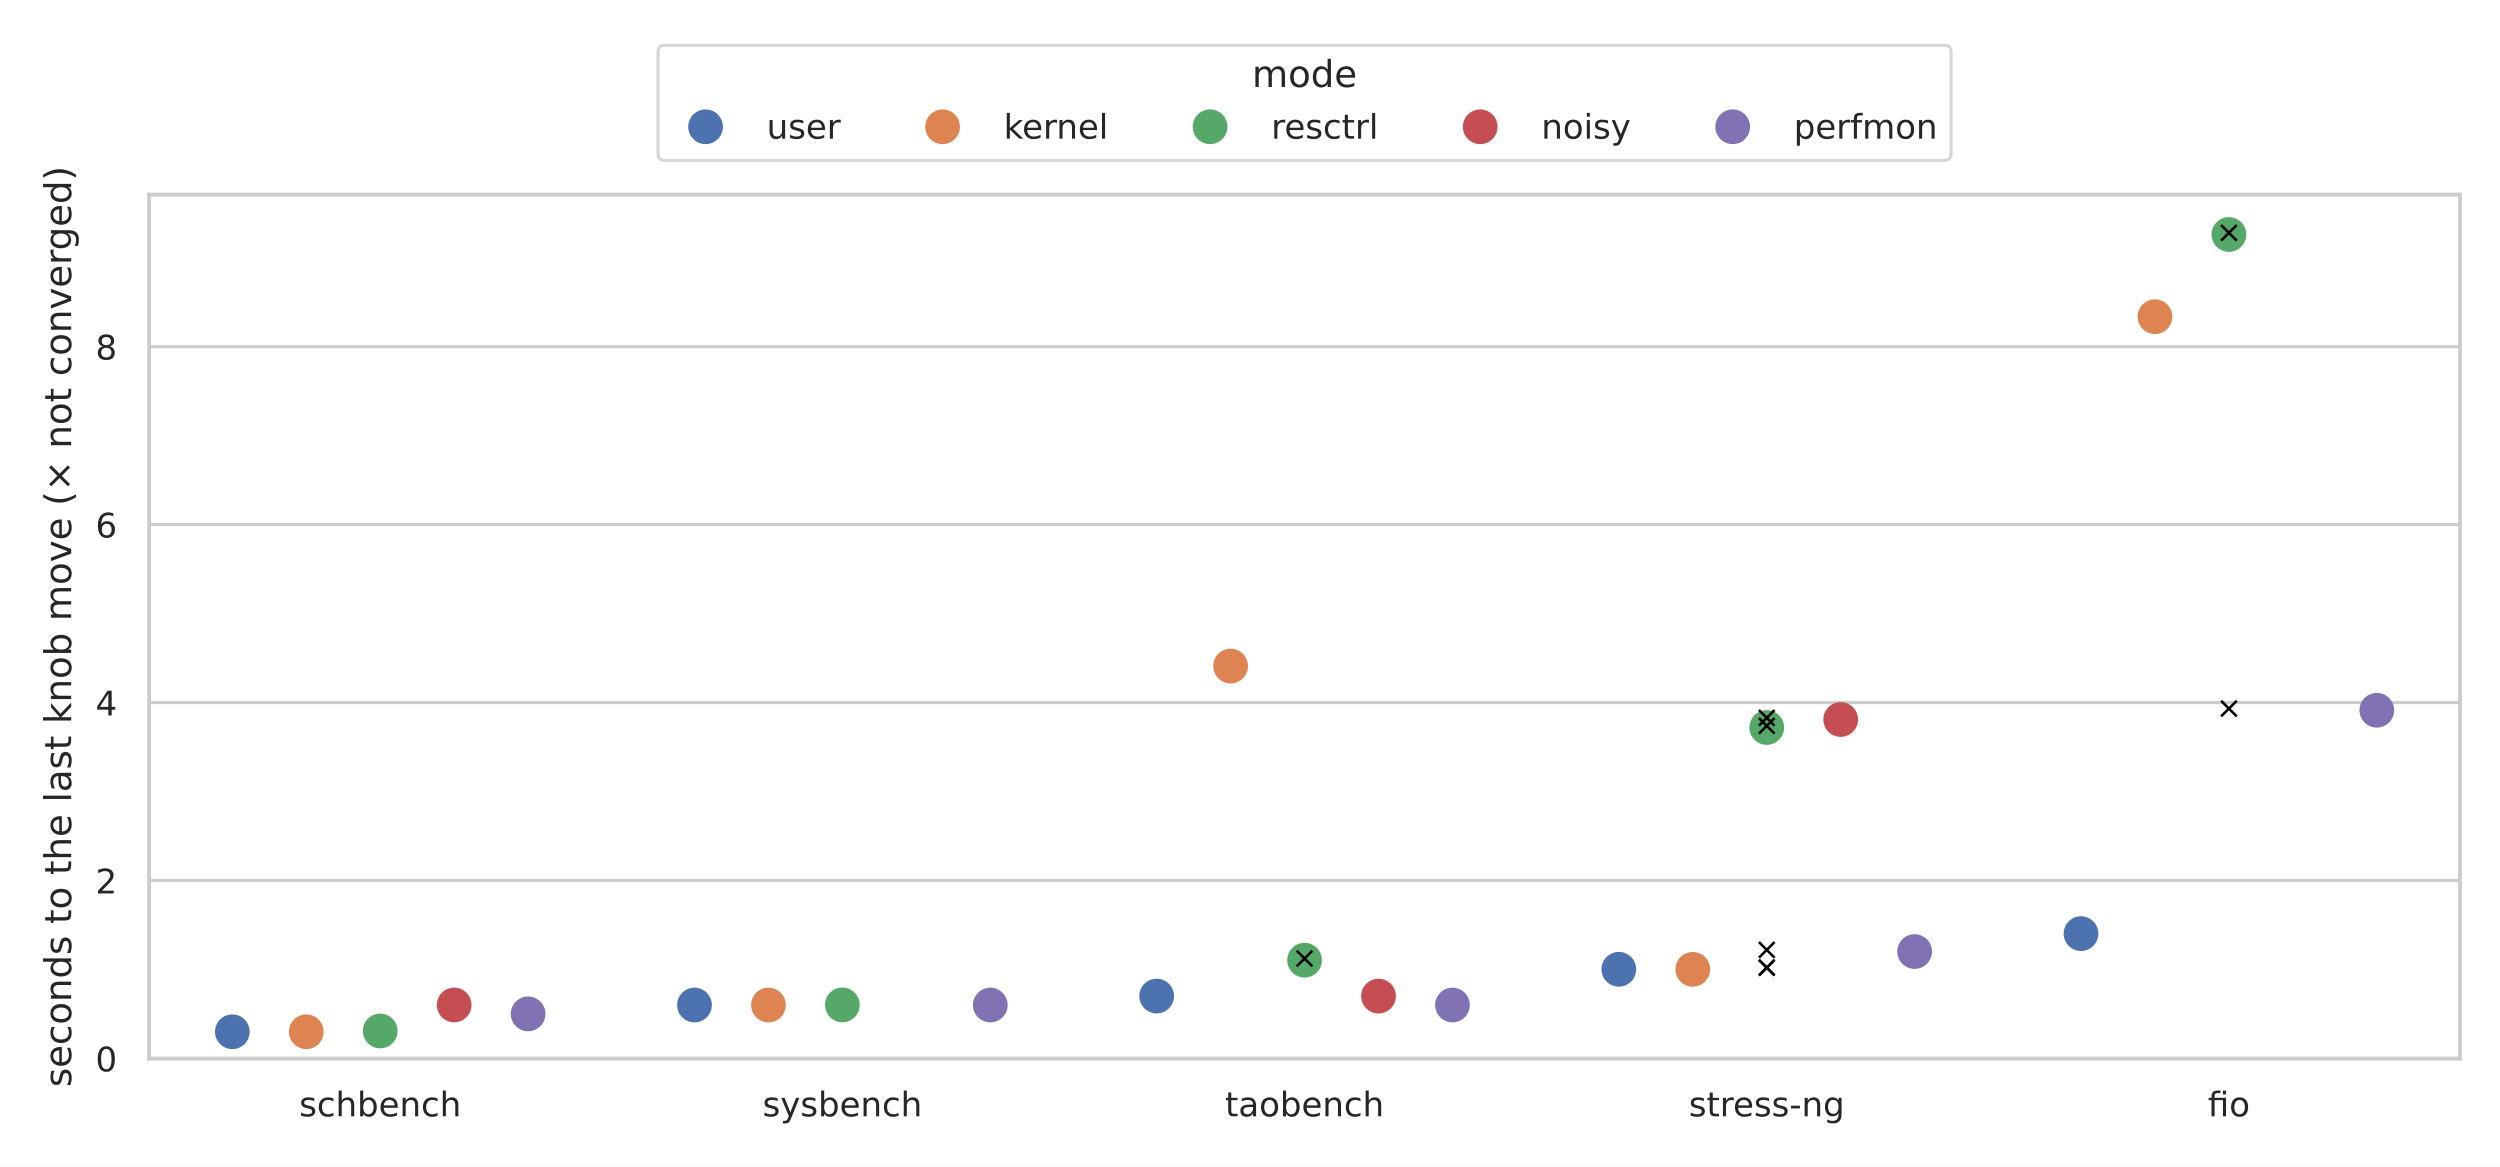
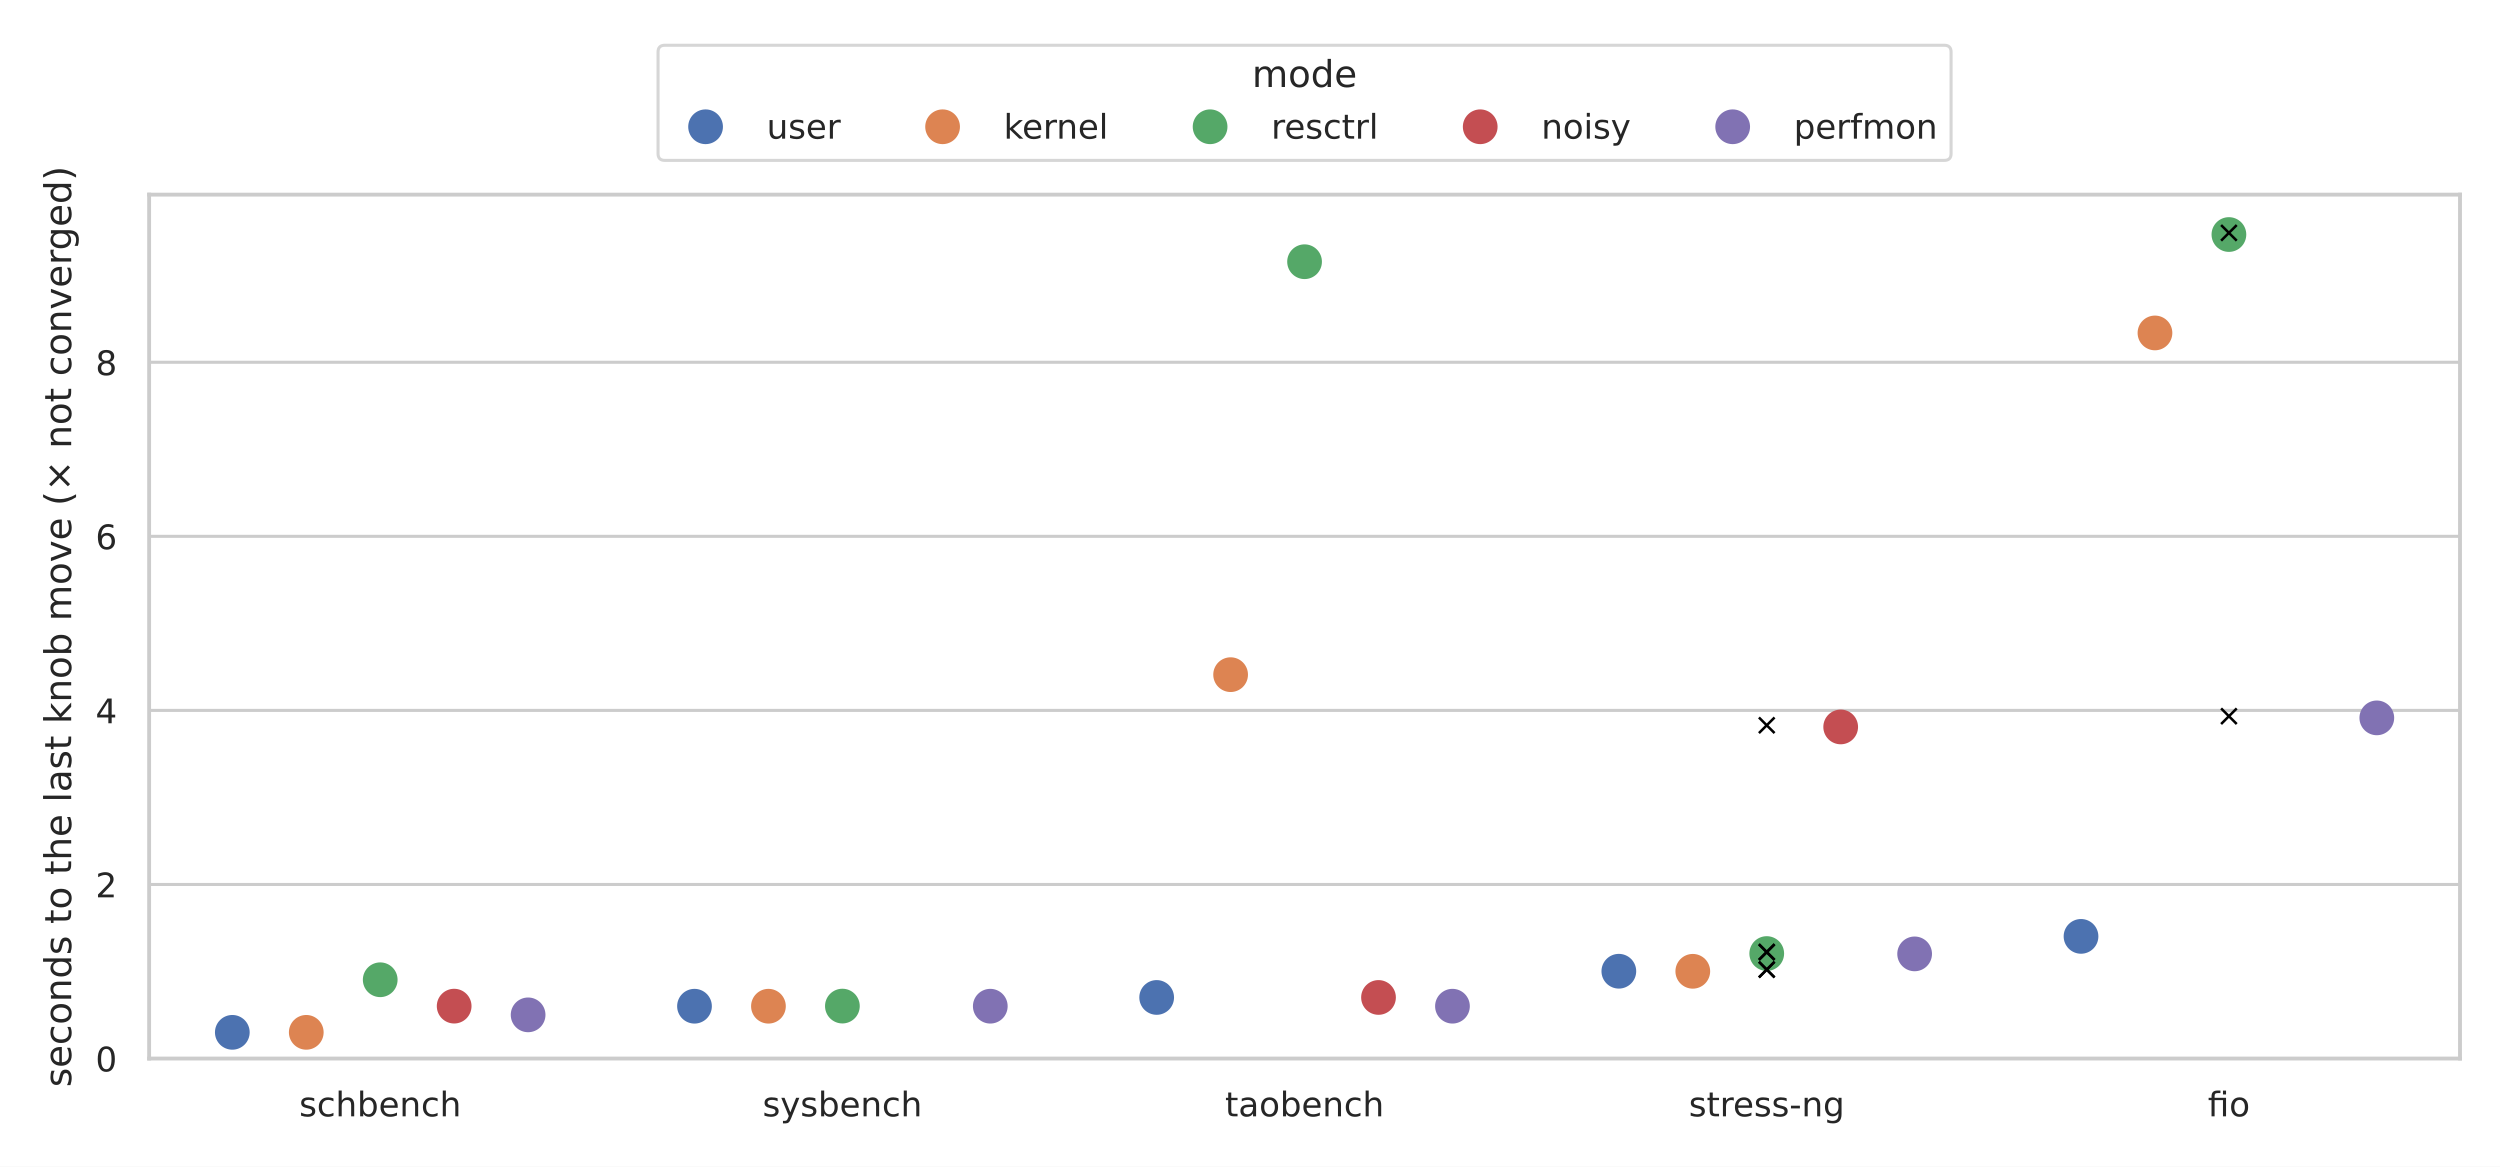
<svg xmlns="http://www.w3.org/2000/svg" xmlns:xlink="http://www.w3.org/1999/xlink" width="648pt" height="302.4pt" viewBox="0 0 648 302.4" version="1.1">
  <defs>
    <style type="text/css">*{stroke-linejoin: round; stroke-linecap: butt}</style>
  </defs>
  <g id="figure_1">
    <g id="patch_1">
      <path d="M 0 302.4  L 648 302.4  L 648 0  L 0 0  z " style="fill: #ffffff" />
    </g>
    <g id="axes_1">
      <g id="patch_2">
        <path d="M 38.654 274.372  L 637.632 274.372  L 637.632 50.451  L 38.654 50.451  z " style="fill: #ffffff" />
      </g>
      <g id="matplotlib.axis_1">
        <g id="xtick_1">
          <g id="text_1">
            <g style="fill: #262626" transform="translate(77.55509 289.3586) scale(0.088 -0.088)">
              <defs>
                <path id="DejaVuSans-56" d="M 2834 3397  L 2834 2853  Q 2591 2978 2328 3040  Q 2066 3103 1784 3103  Q 1356 3103 1142 2972  Q 928 2841 928 2578  Q 928 2378 1081 2264  Q 1234 2150 1697 2047  L 1894 2003  Q 2506 1872 2764 1633  Q 3022 1394 3022 966  Q 3022 478 2636 193  Q 2250 -91 1575 -91  Q 1294 -91 989 -36  Q 684 19 347 128  L 347 722  Q 666 556 975 473  Q 1284 391 1588 391  Q 1994 391 2212 530  Q 2431 669 2431 922  Q 2431 1156 2273 1281  Q 2116 1406 1581 1522  L 1381 1569  Q 847 1681 609 1914  Q 372 2147 372 2553  Q 372 3047 722 3315  Q 1072 3584 1716 3584  Q 2034 3584 2315 3537  Q 2597 3491 2834 3397  z " transform="scale(0.015625)" />
                <path id="DejaVuSans-46" d="M 3122 3366  L 3122 2828  Q 2878 2963 2633 3030  Q 2388 3097 2138 3097  Q 1578 3097 1268 2742  Q 959 2388 959 1747  Q 959 1106 1268 751  Q 1578 397 2138 397  Q 2388 397 2633 464  Q 2878 531 3122 666  L 3122 134  Q 2881 22 2623 -34  Q 2366 -91 2075 -91  Q 1284 -91 818 406  Q 353 903 353 1747  Q 353 2603 823 3093  Q 1294 3584 2113 3584  Q 2378 3584 2631 3529  Q 2884 3475 3122 3366  z " transform="scale(0.015625)" />
                <path id="DejaVuSans-4b" d="M 3513 2113  L 3513 0  L 2938 0  L 2938 2094  Q 2938 2591 2744 2837  Q 2550 3084 2163 3084  Q 1697 3084 1428 2787  Q 1159 2491 1159 1978  L 1159 0  L 581 0  L 581 4863  L 1159 4863  L 1159 2956  Q 1366 3272 1645 3428  Q 1925 3584 2291 3584  Q 2894 3584 3203 3211  Q 3513 2838 3513 2113  z " transform="scale(0.015625)" />
                <path id="DejaVuSans-45" d="M 3116 1747  Q 3116 2381 2855 2742  Q 2594 3103 2138 3103  Q 1681 3103 1420 2742  Q 1159 2381 1159 1747  Q 1159 1113 1420 752  Q 1681 391 2138 391  Q 2594 391 2855 752  Q 3116 1113 3116 1747  z M 1159 2969  Q 1341 3281 1617 3432  Q 1894 3584 2278 3584  Q 2916 3584 3314 3078  Q 3713 2572 3713 1747  Q 3713 922 3314 415  Q 2916 -91 2278 -91  Q 1894 -91 1617 61  Q 1341 213 1159 525  L 1159 0  L 581 0  L 581 4863  L 1159 4863  L 1159 2969  z " transform="scale(0.015625)" />
                <path id="DejaVuSans-48" d="M 3597 1894  L 3597 1613  L 953 1613  Q 991 1019 1311 708  Q 1631 397 2203 397  Q 2534 397 2845 478  Q 3156 559 3463 722  L 3463 178  Q 3153 47 2828 -22  Q 2503 -91 2169 -91  Q 1331 -91 842 396  Q 353 884 353 1716  Q 353 2575 817 3079  Q 1281 3584 2069 3584  Q 2775 3584 3186 3129  Q 3597 2675 3597 1894  z M 3022 2063  Q 3016 2534 2758 2815  Q 2500 3097 2075 3097  Q 1594 3097 1305 2825  Q 1016 2553 972 2059  L 3022 2063  z " transform="scale(0.015625)" />
                <path id="DejaVuSans-51" d="M 3513 2113  L 3513 0  L 2938 0  L 2938 2094  Q 2938 2591 2744 2837  Q 2550 3084 2163 3084  Q 1697 3084 1428 2787  Q 1159 2491 1159 1978  L 1159 0  L 581 0  L 581 3500  L 1159 3500  L 1159 2956  Q 1366 3272 1645 3428  Q 1925 3584 2291 3584  Q 2894 3584 3203 3211  Q 3513 2838 3513 2113  z " transform="scale(0.015625)" />
              </defs>
              <use xlink:href="#DejaVuSans-56" />
              <use xlink:href="#DejaVuSans-46" transform="translate(52.09375 0)" />
              <use xlink:href="#DejaVuSans-4b" transform="translate(107.0781 0)" />
              <use xlink:href="#DejaVuSans-45" transform="translate(170.4531 0)" />
              <use xlink:href="#DejaVuSans-48" transform="translate(233.9375 0)" />
              <use xlink:href="#DejaVuSans-51" transform="translate(295.4688 0)" />
              <use xlink:href="#DejaVuSans-46" transform="translate(358.8438 0)" />
              <use xlink:href="#DejaVuSans-4b" transform="translate(413.8281 0)" />
            </g>
          </g>
        </g>
        <g id="xtick_2">
          <g id="text_2">
            <g style="fill: #262626" transform="translate(197.6621 289.3586) scale(0.088 -0.088)">
              <defs>
                <path id="DejaVuSans-5c" d="M 2059 -325  Q 1816 -950 1584 -1140  Q 1353 -1331 966 -1331  L 506 -1331  L 506 -850  L 844 -850  Q 1081 -850 1212 -737  Q 1344 -625 1503 -206  L 1606 56  L 191 3500  L 800 3500  L 1894 763  L 2988 3500  L 3597 3500  L 2059 -325  z " transform="scale(0.015625)" />
              </defs>
              <use xlink:href="#DejaVuSans-56" />
              <use xlink:href="#DejaVuSans-5c" transform="translate(52.09375 0)" />
              <use xlink:href="#DejaVuSans-56" transform="translate(111.2812 0)" />
              <use xlink:href="#DejaVuSans-45" transform="translate(163.375 0)" />
              <use xlink:href="#DejaVuSans-48" transform="translate(226.8594 0)" />
              <use xlink:href="#DejaVuSans-51" transform="translate(288.3906 0)" />
              <use xlink:href="#DejaVuSans-46" transform="translate(351.7656 0)" />
              <use xlink:href="#DejaVuSans-4b" transform="translate(406.75 0)" />
            </g>
          </g>
        </g>
        <g id="xtick_3">
          <g id="text_3">
            <g style="fill: #262626" transform="translate(317.5326 289.3586) scale(0.088 -0.088)">
              <defs>
                <path id="DejaVuSans-57" d="M 1172 4494  L 1172 3500  L 2356 3500  L 2356 3053  L 1172 3053  L 1172 1153  Q 1172 725 1289 603  Q 1406 481 1766 481  L 2356 481  L 2356 0  L 1766 0  Q 1100 0 847 248  Q 594 497 594 1153  L 594 3053  L 172 3053  L 172 3500  L 594 3500  L 594 4494  L 1172 4494  z " transform="scale(0.015625)" />
                <path id="DejaVuSans-44" d="M 2194 1759  Q 1497 1759 1228 1600  Q 959 1441 959 1056  Q 959 750 1161 570  Q 1363 391 1709 391  Q 2188 391 2477 730  Q 2766 1069 2766 1631  L 2766 1759  L 2194 1759  z M 3341 1997  L 3341 0  L 2766 0  L 2766 531  Q 2569 213 2275 61  Q 1981 -91 1556 -91  Q 1019 -91 701 211  Q 384 513 384 1019  Q 384 1609 779 1909  Q 1175 2209 1959 2209  L 2766 2209  L 2766 2266  Q 2766 2663 2505 2880  Q 2244 3097 1772 3097  Q 1472 3097 1187 3025  Q 903 2953 641 2809  L 641 3341  Q 956 3463 1253 3523  Q 1550 3584 1831 3584  Q 2591 3584 2966 3190  Q 3341 2797 3341 1997  z " transform="scale(0.015625)" />
                <path id="DejaVuSans-52" d="M 1959 3097  Q 1497 3097 1228 2736  Q 959 2375 959 1747  Q 959 1119 1226 758  Q 1494 397 1959 397  Q 2419 397 2687 759  Q 2956 1122 2956 1747  Q 2956 2369 2687 2733  Q 2419 3097 1959 3097  z M 1959 3584  Q 2709 3584 3137 3096  Q 3566 2609 3566 1747  Q 3566 888 3137 398  Q 2709 -91 1959 -91  Q 1206 -91 779 398  Q 353 888 353 1747  Q 353 2609 779 3096  Q 1206 3584 1959 3584  z " transform="scale(0.015625)" />
              </defs>
              <use xlink:href="#DejaVuSans-57" />
              <use xlink:href="#DejaVuSans-44" transform="translate(39.20312 0)" />
              <use xlink:href="#DejaVuSans-52" transform="translate(100.4844 0)" />
              <use xlink:href="#DejaVuSans-45" transform="translate(161.6719 0)" />
              <use xlink:href="#DejaVuSans-48" transform="translate(225.1562 0)" />
              <use xlink:href="#DejaVuSans-51" transform="translate(286.6875 0)" />
              <use xlink:href="#DejaVuSans-46" transform="translate(350.0625 0)" />
              <use xlink:href="#DejaVuSans-4b" transform="translate(405.0469 0)" />
            </g>
          </g>
        </g>
        <g id="xtick_4">
          <g id="text_4">
            <g style="fill: #262626" transform="translate(437.7489 289.3579) scale(0.088 -0.088)">
              <defs>
                <path id="DejaVuSans-55" d="M 2631 2963  Q 2534 3019 2420 3045  Q 2306 3072 2169 3072  Q 1681 3072 1420 2755  Q 1159 2438 1159 1844  L 1159 0  L 581 0  L 581 3500  L 1159 3500  L 1159 2956  Q 1341 3275 1631 3429  Q 1922 3584 2338 3584  Q 2397 3584 2469 3576  Q 2541 3569 2628 3553  L 2631 2963  z " transform="scale(0.015625)" />
                <path id="DejaVuSans-10" d="M 313 2009  L 1997 2009  L 1997 1497  L 313 1497  L 313 2009  z " transform="scale(0.015625)" />
                <path id="DejaVuSans-4a" d="M 2906 1791  Q 2906 2416 2648 2759  Q 2391 3103 1925 3103  Q 1463 3103 1205 2759  Q 947 2416 947 1791  Q 947 1169 1205 825  Q 1463 481 1925 481  Q 2391 481 2648 825  Q 2906 1169 2906 1791  z M 3481 434  Q 3481 -459 3084 -895  Q 2688 -1331 1869 -1331  Q 1566 -1331 1297 -1286  Q 1028 -1241 775 -1147  L 775 -588  Q 1028 -725 1275 -790  Q 1522 -856 1778 -856  Q 2344 -856 2625 -561  Q 2906 -266 2906 331  L 2906 616  Q 2728 306 2450 153  Q 2172 0 1784 0  Q 1141 0 747 490  Q 353 981 353 1791  Q 353 2603 747 3093  Q 1141 3584 1784 3584  Q 2172 3584 2450 3431  Q 2728 3278 2906 2969  L 2906 3500  L 3481 3500  L 3481 434  z " transform="scale(0.015625)" />
              </defs>
              <use xlink:href="#DejaVuSans-56" />
              <use xlink:href="#DejaVuSans-57" transform="translate(52.09375 0)" />
              <use xlink:href="#DejaVuSans-55" transform="translate(91.29688 0)" />
              <use xlink:href="#DejaVuSans-48" transform="translate(130.2031 0)" />
              <use xlink:href="#DejaVuSans-56" transform="translate(191.7344 0)" />
              <use xlink:href="#DejaVuSans-56" transform="translate(243.8281 0)" />
              <use xlink:href="#DejaVuSans-10" transform="translate(295.9219 0)" />
              <use xlink:href="#DejaVuSans-51" transform="translate(332 0)" />
              <use xlink:href="#DejaVuSans-4a" transform="translate(395.375 0)" />
            </g>
          </g>
        </g>
        <g id="xtick_5">
          <g id="text_5">
            <g style="fill: #262626" transform="translate(572.2707 289.3586) scale(0.088 -0.088)">
              <defs>
                <path id="DejaVuSans-13af" d="M 3431 3500  L 3431 0  L 2853 0  L 2853 3053  L 1275 3053  L 1275 0  L 697 0  L 697 3053  L 147 3053  L 147 3500  L 697 3500  L 697 3744  Q 697 4316 967 4589  Q 1238 4863 1797 4863  L 2375 4863  L 2375 4384  L 1825 4384  Q 1516 4384 1395 4259  Q 1275 4134 1275 3809  L 1275 3500  L 3431 3500  z M 2853 4856  L 3431 4856  L 3431 4128  L 2853 4128  L 2853 4856  z " transform="scale(0.015625)" />
              </defs>
              <use xlink:href="#DejaVuSans-13af" />
              <use xlink:href="#DejaVuSans-52" transform="translate(62.98438 0)" />
            </g>
          </g>
        </g>
      </g>
      <g id="matplotlib.axis_2">
        <g id="ytick_1">
          <g id="line2d_1">
-             <path d="M 38.654 274.372  L 637.632 274.372  " clip-path="url(#p2ad0c0017a)" style="fill: none; stroke: #cccccc; stroke-width: 0.8; stroke-linecap: round" />
+             <path d="M 38.654 274.372  L 637.632 274.372  " clip-path="url(#peeec866fc1)" style="fill: none; stroke: #cccccc; stroke-width: 0.8; stroke-linecap: round" />
          </g>
          <g id="text_6">
            <g style="fill: #262626" transform="translate(24.75525 277.715) scale(0.088 -0.088)">
              <defs>
                <path id="DejaVuSans-13" d="M 2034 4250  Q 1547 4250 1301 3770  Q 1056 3291 1056 2328  Q 1056 1369 1301 889  Q 1547 409 2034 409  Q 2525 409 2770 889  Q 3016 1369 3016 2328  Q 3016 3291 2770 3770  Q 2525 4250 2034 4250  z M 2034 4750  Q 2819 4750 3233 4129  Q 3647 3509 3647 2328  Q 3647 1150 3233 529  Q 2819 -91 2034 -91  Q 1250 -91 836 529  Q 422 1150 422 2328  Q 422 3509 836 4129  Q 1250 4750 2034 4750  z " transform="scale(0.015625)" />
              </defs>
              <use xlink:href="#DejaVuSans-13" />
            </g>
          </g>
        </g>
        <g id="ytick_2">
          <g id="line2d_2">
-             <path d="M 38.654 228.242  L 637.632 228.242  " clip-path="url(#p2ad0c0017a)" style="fill: none; stroke: #cccccc; stroke-width: 0.8; stroke-linecap: round" />
+             <path d="M 38.654 229.253  L 637.632 229.253  " clip-path="url(#peeec866fc1)" style="fill: none; stroke: #cccccc; stroke-width: 0.8; stroke-linecap: round" />
          </g>
          <g id="text_7">
-             <g style="fill: #262626" transform="translate(24.75525 231.5848) scale(0.088 -0.088)">
+             <g style="fill: #262626" transform="translate(24.75525 232.5955) scale(0.088 -0.088)">
              <defs>
                <path id="DejaVuSans-15" d="M 1228 531  L 3431 531  L 3431 0  L 469 0  L 469 531  Q 828 903 1448 1529  Q 2069 2156 2228 2338  Q 2531 2678 2651 2914  Q 2772 3150 2772 3378  Q 2772 3750 2511 3984  Q 2250 4219 1831 4219  Q 1534 4219 1204 4116  Q 875 4013 500 3803  L 500 4441  Q 881 4594 1212 4672  Q 1544 4750 1819 4750  Q 2544 4750 2975 4387  Q 3406 4025 3406 3419  Q 3406 3131 3298 2873  Q 3191 2616 2906 2266  Q 2828 2175 2409 1742  Q 1991 1309 1228 531  z " transform="scale(0.015625)" />
              </defs>
              <use xlink:href="#DejaVuSans-15" />
            </g>
          </g>
        </g>
        <g id="ytick_3">
          <g id="line2d_3">
-             <path d="M 38.654 182.112  L 637.632 182.112  " clip-path="url(#p2ad0c0017a)" style="fill: none; stroke: #cccccc; stroke-width: 0.8; stroke-linecap: round" />
+             <path d="M 38.654 184.133  L 637.632 184.133  " clip-path="url(#peeec866fc1)" style="fill: none; stroke: #cccccc; stroke-width: 0.8; stroke-linecap: round" />
          </g>
          <g id="text_8">
-             <g style="fill: #262626" transform="translate(24.75525 185.4546) scale(0.088 -0.088)">
+             <g style="fill: #262626" transform="translate(24.75525 187.4761) scale(0.088 -0.088)">
              <defs>
                <path id="DejaVuSans-17" d="M 2419 4116  L 825 1625  L 2419 1625  L 2419 4116  z M 2253 4666  L 3047 4666  L 3047 1625  L 3713 1625  L 3713 1100  L 3047 1100  L 3047 0  L 2419 0  L 2419 1100  L 313 1100  L 313 1709  L 2253 4666  z " transform="scale(0.015625)" />
              </defs>
              <use xlink:href="#DejaVuSans-17" />
            </g>
          </g>
        </g>
        <g id="ytick_4">
          <g id="line2d_4">
-             <path d="M 38.654 135.981  L 637.632 135.981  " clip-path="url(#p2ad0c0017a)" style="fill: none; stroke: #cccccc; stroke-width: 0.8; stroke-linecap: round" />
+             <path d="M 38.654 139.014  L 637.632 139.014  " clip-path="url(#peeec866fc1)" style="fill: none; stroke: #cccccc; stroke-width: 0.8; stroke-linecap: round" />
          </g>
          <g id="text_9">
-             <g style="fill: #262626" transform="translate(24.75525 139.3244) scale(0.088 -0.088)">
+             <g style="fill: #262626" transform="translate(24.75525 142.3567) scale(0.088 -0.088)">
              <defs>
                <path id="DejaVuSans-19" d="M 2113 2584  Q 1688 2584 1439 2293  Q 1191 2003 1191 1497  Q 1191 994 1439 701  Q 1688 409 2113 409  Q 2538 409 2786 701  Q 3034 994 3034 1497  Q 3034 2003 2786 2293  Q 2538 2584 2113 2584  z M 3366 4563  L 3366 3988  Q 3128 4100 2886 4159  Q 2644 4219 2406 4219  Q 1781 4219 1451 3797  Q 1122 3375 1075 2522  Q 1259 2794 1537 2939  Q 1816 3084 2150 3084  Q 2853 3084 3261 2657  Q 3669 2231 3669 1497  Q 3669 778 3244 343  Q 2819 -91 2113 -91  Q 1303 -91 875 529  Q 447 1150 447 2328  Q 447 3434 972 4092  Q 1497 4750 2381 4750  Q 2619 4750 2861 4703  Q 3103 4656 3366 4563  z " transform="scale(0.015625)" />
              </defs>
              <use xlink:href="#DejaVuSans-19" />
            </g>
          </g>
        </g>
        <g id="ytick_5">
          <g id="line2d_5">
-             <path d="M 38.654 89.851  L 637.632 89.851  " clip-path="url(#p2ad0c0017a)" style="fill: none; stroke: #cccccc; stroke-width: 0.8; stroke-linecap: round" />
+             <path d="M 38.654 93.894  L 637.632 93.894  " clip-path="url(#peeec866fc1)" style="fill: none; stroke: #cccccc; stroke-width: 0.8; stroke-linecap: round" />
          </g>
          <g id="text_10">
-             <g style="fill: #262626" transform="translate(24.75525 93.19421) scale(0.088 -0.088)">
+             <g style="fill: #262626" transform="translate(24.75525 97.23724) scale(0.088 -0.088)">
              <defs>
                <path id="DejaVuSans-1b" d="M 2034 2216  Q 1584 2216 1326 1975  Q 1069 1734 1069 1313  Q 1069 891 1326 650  Q 1584 409 2034 409  Q 2484 409 2743 651  Q 3003 894 3003 1313  Q 3003 1734 2745 1975  Q 2488 2216 2034 2216  z M 1403 2484  Q 997 2584 770 2862  Q 544 3141 544 3541  Q 544 4100 942 4425  Q 1341 4750 2034 4750  Q 2731 4750 3128 4425  Q 3525 4100 3525 3541  Q 3525 3141 3298 2862  Q 3072 2584 2669 2484  Q 3125 2378 3379 2068  Q 3634 1759 3634 1313  Q 3634 634 3220 271  Q 2806 -91 2034 -91  Q 1263 -91 848 271  Q 434 634 434 1313  Q 434 1759 690 2068  Q 947 2378 1403 2484  z M 1172 3481  Q 1172 3119 1398 2916  Q 1625 2713 2034 2713  Q 2441 2713 2670 2916  Q 2900 3119 2900 3481  Q 2900 3844 2670 4047  Q 2441 4250 2034 4250  Q 1625 4250 1398 4047  Q 1172 3844 1172 3481  z " transform="scale(0.015625)" />
              </defs>
              <use xlink:href="#DejaVuSans-1b" />
            </g>
          </g>
        </g>
        <g id="text_11">
          <g style="fill: #262626" transform="translate(18.449 281.7801) rotate(-90) scale(0.096 -0.096)">
            <defs>
              <path id="DejaVuSans-47" d="M 2906 2969  L 2906 4863  L 3481 4863  L 3481 0  L 2906 0  L 2906 525  Q 2725 213 2448 61  Q 2172 -91 1784 -91  Q 1150 -91 751 415  Q 353 922 353 1747  Q 353 2572 751 3078  Q 1150 3584 1784 3584  Q 2172 3584 2448 3432  Q 2725 3281 2906 2969  z M 947 1747  Q 947 1113 1208 752  Q 1469 391 1925 391  Q 2381 391 2643 752  Q 2906 1113 2906 1747  Q 2906 2381 2643 2742  Q 2381 3103 1925 3103  Q 1469 3103 1208 2742  Q 947 2381 947 1747  z " transform="scale(0.015625)" />
              <path id="DejaVuSans-3" transform="scale(0.015625)" />
              <path id="DejaVuSans-4f" d="M 603 4863  L 1178 4863  L 1178 0  L 603 0  L 603 4863  z " transform="scale(0.015625)" />
              <path id="DejaVuSans-4e" d="M 581 4863  L 1159 4863  L 1159 1991  L 2875 3500  L 3609 3500  L 1753 1863  L 3688 0  L 2938 0  L 1159 1709  L 1159 0  L 581 0  L 581 4863  z " transform="scale(0.015625)" />
              <path id="DejaVuSans-50" d="M 3328 2828  Q 3544 3216 3844 3400  Q 4144 3584 4550 3584  Q 5097 3584 5394 3201  Q 5691 2819 5691 2113  L 5691 0  L 5113 0  L 5113 2094  Q 5113 2597 4934 2840  Q 4756 3084 4391 3084  Q 3944 3084 3684 2787  Q 3425 2491 3425 1978  L 3425 0  L 2847 0  L 2847 2094  Q 2847 2600 2669 2842  Q 2491 3084 2119 3084  Q 1678 3084 1418 2786  Q 1159 2488 1159 1978  L 1159 0  L 581 0  L 581 3500  L 1159 3500  L 1159 2956  Q 1356 3278 1631 3431  Q 1906 3584 2284 3584  Q 2666 3584 2933 3390  Q 3200 3197 3328 2828  z " transform="scale(0.015625)" />
              <path id="DejaVuSans-59" d="M 191 3500  L 800 3500  L 1894 563  L 2988 3500  L 3597 3500  L 2284 0  L 1503 0  L 191 3500  z " transform="scale(0.015625)" />
              <path id="DejaVuSans-b" d="M 1984 4856  Q 1566 4138 1362 3434  Q 1159 2731 1159 2009  Q 1159 1288 1364 580  Q 1569 -128 1984 -844  L 1484 -844  Q 1016 -109 783 600  Q 550 1309 550 2009  Q 550 2706 781 3412  Q 1013 4119 1484 4856  L 1984 4856  z " transform="scale(0.015625)" />
              <path id="DejaVuSans-99" d="M 4488 3438  L 3059 2003  L 4488 575  L 4116 197  L 2681 1631  L 1247 197  L 878 575  L 2303 2003  L 878 3438  L 1247 3816  L 2681 2381  L 4116 3816  L 4488 3438  z " transform="scale(0.015625)" />
              <path id="DejaVuSans-c" d="M 513 4856  L 1013 4856  Q 1481 4119 1714 3412  Q 1947 2706 1947 2009  Q 1947 1309 1714 600  Q 1481 -109 1013 -844  L 513 -844  Q 928 -128 1133 580  Q 1338 1288 1338 2009  Q 1338 2731 1133 3434  Q 928 4138 513 4856  z " transform="scale(0.015625)" />
            </defs>
            <use xlink:href="#DejaVuSans-56" />
            <use xlink:href="#DejaVuSans-48" transform="translate(52.09375 0)" />
            <use xlink:href="#DejaVuSans-46" transform="translate(113.625 0)" />
            <use xlink:href="#DejaVuSans-52" transform="translate(168.6094 0)" />
            <use xlink:href="#DejaVuSans-51" transform="translate(229.7969 0)" />
            <use xlink:href="#DejaVuSans-47" transform="translate(293.1719 0)" />
            <use xlink:href="#DejaVuSans-56" transform="translate(356.6562 0)" />
            <use xlink:href="#DejaVuSans-3" transform="translate(408.75 0)" />
            <use xlink:href="#DejaVuSans-57" transform="translate(440.5312 0)" />
            <use xlink:href="#DejaVuSans-52" transform="translate(479.7344 0)" />
            <use xlink:href="#DejaVuSans-3" transform="translate(540.9219 0)" />
            <use xlink:href="#DejaVuSans-57" transform="translate(572.7031 0)" />
            <use xlink:href="#DejaVuSans-4b" transform="translate(611.9062 0)" />
            <use xlink:href="#DejaVuSans-48" transform="translate(675.2812 0)" />
            <use xlink:href="#DejaVuSans-3" transform="translate(736.8125 0)" />
            <use xlink:href="#DejaVuSans-4f" transform="translate(768.5938 0)" />
            <use xlink:href="#DejaVuSans-44" transform="translate(796.375 0)" />
            <use xlink:href="#DejaVuSans-56" transform="translate(857.6562 0)" />
            <use xlink:href="#DejaVuSans-57" transform="translate(909.75 0)" />
            <use xlink:href="#DejaVuSans-3" transform="translate(948.9531 0)" />
            <use xlink:href="#DejaVuSans-4e" transform="translate(980.7344 0)" />
            <use xlink:href="#DejaVuSans-51" transform="translate(1038.641 0)" />
            <use xlink:href="#DejaVuSans-52" transform="translate(1102.016 0)" />
            <use xlink:href="#DejaVuSans-45" transform="translate(1163.203 0)" />
            <use xlink:href="#DejaVuSans-3" transform="translate(1226.688 0)" />
            <use xlink:href="#DejaVuSans-50" transform="translate(1258.469 0)" />
            <use xlink:href="#DejaVuSans-52" transform="translate(1355.875 0)" />
            <use xlink:href="#DejaVuSans-59" transform="translate(1417.062 0)" />
            <use xlink:href="#DejaVuSans-48" transform="translate(1476.25 0)" />
            <use xlink:href="#DejaVuSans-3" transform="translate(1537.781 0)" />
            <use xlink:href="#DejaVuSans-b" transform="translate(1569.562 0)" />
            <use xlink:href="#DejaVuSans-99" transform="translate(1608.578 0)" />
            <use xlink:href="#DejaVuSans-3" transform="translate(1692.375 0)" />
            <use xlink:href="#DejaVuSans-51" transform="translate(1724.156 0)" />
            <use xlink:href="#DejaVuSans-52" transform="translate(1787.531 0)" />
            <use xlink:href="#DejaVuSans-57" transform="translate(1848.719 0)" />
            <use xlink:href="#DejaVuSans-3" transform="translate(1887.922 0)" />
            <use xlink:href="#DejaVuSans-46" transform="translate(1919.703 0)" />
            <use xlink:href="#DejaVuSans-52" transform="translate(1974.688 0)" />
            <use xlink:href="#DejaVuSans-51" transform="translate(2035.875 0)" />
            <use xlink:href="#DejaVuSans-59" transform="translate(2099.25 0)" />
            <use xlink:href="#DejaVuSans-48" transform="translate(2158.438 0)" />
            <use xlink:href="#DejaVuSans-55" transform="translate(2219.969 0)" />
            <use xlink:href="#DejaVuSans-4a" transform="translate(2259.328 0)" />
            <use xlink:href="#DejaVuSans-48" transform="translate(2322.812 0)" />
            <use xlink:href="#DejaVuSans-47" transform="translate(2384.344 0)" />
            <use xlink:href="#DejaVuSans-c" transform="translate(2447.828 0)" />
          </g>
        </g>
      </g>
      <g id="patch_3">
        <path d="M 38.654 274.372  L 38.654 50.451  " style="fill: none; stroke: #cccccc; stroke-linejoin: miter; stroke-linecap: square" />
      </g>
      <g id="patch_4">
        <path d="M 637.632 274.372  L 637.632 50.451  " style="fill: none; stroke: #cccccc; stroke-linejoin: miter; stroke-linecap: square" />
      </g>
      <g id="patch_5">
        <path d="M 38.654 274.372  L 637.632 274.372  " style="fill: none; stroke: #cccccc; stroke-linejoin: miter; stroke-linecap: square" />
      </g>
      <g id="patch_6">
        <path d="M 38.654 50.451  L 637.632 50.451  " style="fill: none; stroke: #cccccc; stroke-linejoin: miter; stroke-linecap: square" />
      </g>
      <g id="PathCollection_1">
        <defs>
-           <path id="m3045a61e25" d="M 0 4.5  C 1.193 4.5 2.338 4.026 3.182 3.182  C 4.026 2.338 4.5 1.193 4.5 0  C 4.5 -1.193 4.026 -2.338 3.182 -3.182  C 2.338 -4.026 1.193 -4.5 0 -4.5  C -1.193 -4.5 -2.338 -4.026 -3.182 -3.182  C -4.026 -2.338 -4.5 -1.193 -4.5 0  C -4.5 1.193 -4.026 2.338 -3.182 3.182  C -2.338 4.026 -1.193 4.5 0 4.5  z " />
+           <path id="mda8487f3e6" d="M 0 4.5  C 1.193 4.5 2.338 4.026 3.182 3.182  C 4.026 2.338 4.5 1.193 4.5 0  C 4.5 -1.193 4.026 -2.338 3.182 -3.182  C 2.338 -4.026 1.193 -4.5 0 -4.5  C -1.193 -4.5 -2.338 -4.026 -3.182 -3.182  C -4.026 -2.338 -4.5 -1.193 -4.5 0  C -4.5 1.193 -4.026 2.338 -3.182 3.182  C -2.338 4.026 -1.193 4.5 0 4.5  z " />
        </defs>
-         <g clip-path="url(#p2ad0c0017a)">
-           <use xlink:href="#m3045a61e25" x="60.217" y="267.428" style="fill: #4c72b0" />
+         <g clip-path="url(#peeec866fc1)">
+           <use xlink:href="#mda8487f3e6" x="60.217" y="267.581" style="fill: #4c72b0" />
        </g>
      </g>
      <g id="PathCollection_2">
        <defs>
-           <path id="m15e70482f8" d="M 0 4.5  C 1.193 4.5 2.338 4.026 3.182 3.182  C 4.026 2.338 4.5 1.193 4.5 0  C 4.5 -1.193 4.026 -2.338 3.182 -3.182  C 2.338 -4.026 1.193 -4.5 0 -4.5  C -1.193 -4.5 -2.338 -4.026 -3.182 -3.182  C -4.026 -2.338 -4.5 -1.193 -4.5 0  C -4.5 1.193 -4.026 2.338 -3.182 3.182  C -2.338 4.026 -1.193 4.5 0 4.5  z " />
+           <path id="mb7a8f77835" d="M 0 4.5  C 1.193 4.5 2.338 4.026 3.182 3.182  C 4.026 2.338 4.5 1.193 4.5 0  C 4.5 -1.193 4.026 -2.338 3.182 -3.182  C 2.338 -4.026 1.193 -4.5 0 -4.5  C -1.193 -4.5 -2.338 -4.026 -3.182 -3.182  C -4.026 -2.338 -4.5 -1.193 -4.5 0  C -4.5 1.193 -4.026 2.338 -3.182 3.182  C -2.338 4.026 -1.193 4.5 0 4.5  z " />
        </defs>
-         <g clip-path="url(#p2ad0c0017a)">
-           <use xlink:href="#m15e70482f8" x="79.385" y="267.43" style="fill: #dd8452" />
+         <g clip-path="url(#peeec866fc1)">
+           <use xlink:href="#mb7a8f77835" x="79.385" y="267.582" style="fill: #dd8452" />
        </g>
      </g>
      <g id="PathCollection_3">
        <defs>
-           <path id="m71985760bf" d="M 0 4.5  C 1.193 4.5 2.338 4.026 3.182 3.182  C 4.026 2.338 4.5 1.193 4.5 0  C 4.5 -1.193 4.026 -2.338 3.182 -3.182  C 2.338 -4.026 1.193 -4.5 0 -4.5  C -1.193 -4.5 -2.338 -4.026 -3.182 -3.182  C -4.026 -2.338 -4.5 -1.193 -4.5 0  C -4.5 1.193 -4.026 2.338 -3.182 3.182  C -2.338 4.026 -1.193 4.5 0 4.5  z " />
+           <path id="m1cd3aeb980" d="M 0 4.5  C 1.193 4.5 2.338 4.026 3.182 3.182  C 4.026 2.338 4.5 1.193 4.5 0  C 4.5 -1.193 4.026 -2.338 3.182 -3.182  C 2.338 -4.026 1.193 -4.5 0 -4.5  C -1.193 -4.5 -2.338 -4.026 -3.182 -3.182  C -4.026 -2.338 -4.5 -1.193 -4.5 0  C -4.5 1.193 -4.026 2.338 -3.182 3.182  C -2.338 4.026 -1.193 4.5 0 4.5  z " />
        </defs>
-         <g clip-path="url(#p2ad0c0017a)">
-           <use xlink:href="#m71985760bf" x="98.552" y="267.226" style="fill: #55a868" />
+         <g clip-path="url(#peeec866fc1)">
+           <use xlink:href="#m1cd3aeb980" x="98.552" y="253.954" style="fill: #55a868" />
        </g>
      </g>
      <g id="PathCollection_4">
        <defs>
-           <path id="m30d1e71239" d="M 0 4.5  C 1.193 4.5 2.338 4.026 3.182 3.182  C 4.026 2.338 4.5 1.193 4.5 0  C 4.5 -1.193 4.026 -2.338 3.182 -3.182  C 2.338 -4.026 1.193 -4.5 0 -4.5  C -1.193 -4.5 -2.338 -4.026 -3.182 -3.182  C -4.026 -2.338 -4.5 -1.193 -4.5 0  C -4.5 1.193 -4.026 2.338 -3.182 3.182  C -2.338 4.026 -1.193 4.5 0 4.5  z " />
+           <path id="m699cf4a515" d="M 0 4.5  C 1.193 4.5 2.338 4.026 3.182 3.182  C 4.026 2.338 4.5 1.193 4.5 0  C 4.5 -1.193 4.026 -2.338 3.182 -3.182  C 2.338 -4.026 1.193 -4.5 0 -4.5  C -1.193 -4.5 -2.338 -4.026 -3.182 -3.182  C -4.026 -2.338 -4.5 -1.193 -4.5 0  C -4.5 1.193 -4.026 2.338 -3.182 3.182  C -2.338 4.026 -1.193 4.5 0 4.5  z " />
        </defs>
-         <g clip-path="url(#p2ad0c0017a)">
-           <use xlink:href="#m30d1e71239" x="117.719" y="260.488" style="fill: #c44e52" />
+         <g clip-path="url(#peeec866fc1)">
+           <use xlink:href="#m699cf4a515" x="117.719" y="260.792" style="fill: #c44e52" />
        </g>
      </g>
      <g id="PathCollection_5">
        <defs>
-           <path id="mc8b648f66a" d="M 0 4.5  C 1.193 4.5 2.338 4.026 3.182 3.182  C 4.026 2.338 4.5 1.193 4.5 0  C 4.5 -1.193 4.026 -2.338 3.182 -3.182  C 2.338 -4.026 1.193 -4.5 0 -4.5  C -1.193 -4.5 -2.338 -4.026 -3.182 -3.182  C -4.026 -2.338 -4.5 -1.193 -4.5 0  C -4.5 1.193 -4.026 2.338 -3.182 3.182  C -2.338 4.026 -1.193 4.5 0 4.5  z " />
+           <path id="m0626858a71" d="M 0 4.5  C 1.193 4.5 2.338 4.026 3.182 3.182  C 4.026 2.338 4.5 1.193 4.5 0  C 4.5 -1.193 4.026 -2.338 3.182 -3.182  C 2.338 -4.026 1.193 -4.5 0 -4.5  C -1.193 -4.5 -2.338 -4.026 -3.182 -3.182  C -4.026 -2.338 -4.5 -1.193 -4.5 0  C -4.5 1.193 -4.026 2.338 -3.182 3.182  C -2.338 4.026 -1.193 4.5 0 4.5  z " />
        </defs>
-         <g clip-path="url(#p2ad0c0017a)">
-           <use xlink:href="#mc8b648f66a" x="136.887" y="262.797" style="fill: #8172b3" />
+         <g clip-path="url(#peeec866fc1)">
+           <use xlink:href="#m0626858a71" x="136.887" y="263.051" style="fill: #8172b3" />
        </g>
      </g>
      <g id="PathCollection_6">
-         <g clip-path="url(#p2ad0c0017a)">
-           <use xlink:href="#m3045a61e25" x="180.013" y="260.507" style="fill: #4c72b0" />
+         <g clip-path="url(#peeec866fc1)">
+           <use xlink:href="#mda8487f3e6" x="180.013" y="260.811" style="fill: #4c72b0" />
        </g>
      </g>
      <g id="PathCollection_7">
-         <g clip-path="url(#p2ad0c0017a)">
-           <use xlink:href="#m15e70482f8" x="199.18" y="260.507" style="fill: #dd8452" />
+         <g clip-path="url(#peeec866fc1)">
+           <use xlink:href="#mb7a8f77835" x="199.18" y="260.811" style="fill: #dd8452" />
        </g>
      </g>
      <g id="PathCollection_8">
-         <g clip-path="url(#p2ad0c0017a)">
-           <use xlink:href="#m71985760bf" x="218.348" y="260.473" style="fill: #55a868" />
+         <g clip-path="url(#peeec866fc1)">
+           <use xlink:href="#m1cd3aeb980" x="218.348" y="260.779" style="fill: #55a868" />
        </g>
      </g>
      <g id="PathCollection_9" />
      <g id="PathCollection_10">
-         <g clip-path="url(#p2ad0c0017a)">
-           <use xlink:href="#mc8b648f66a" x="256.682" y="260.504" style="fill: #8172b3" />
+         <g clip-path="url(#peeec866fc1)">
+           <use xlink:href="#m0626858a71" x="256.682" y="260.808" style="fill: #8172b3" />
        </g>
      </g>
      <g id="PathCollection_11">
-         <g clip-path="url(#p2ad0c0017a)">
-           <use xlink:href="#m3045a61e25" x="299.809" y="258.185" style="fill: #4c72b0" />
+         <g clip-path="url(#peeec866fc1)">
+           <use xlink:href="#mda8487f3e6" x="299.809" y="258.539" style="fill: #4c72b0" />
        </g>
      </g>
      <g id="PathCollection_12">
-         <g clip-path="url(#p2ad0c0017a)">
-           <use xlink:href="#m15e70482f8" x="318.976" y="172.644" style="fill: #dd8452" />
+         <g clip-path="url(#peeec866fc1)">
+           <use xlink:href="#mb7a8f77835" x="318.976" y="174.873" style="fill: #dd8452" />
        </g>
      </g>
      <g id="PathCollection_13">
-         <g clip-path="url(#p2ad0c0017a)">
-           <use xlink:href="#m71985760bf" x="338.143" y="248.877" style="fill: #55a868" />
+         <g clip-path="url(#peeec866fc1)">
+           <use xlink:href="#m1cd3aeb980" x="338.143" y="67.838" style="fill: #55a868" />
        </g>
      </g>
      <g id="PathCollection_14">
-         <g clip-path="url(#p2ad0c0017a)">
-           <use xlink:href="#m30d1e71239" x="357.31" y="258.185" style="fill: #c44e52" />
+         <g clip-path="url(#peeec866fc1)">
+           <use xlink:href="#m699cf4a515" x="357.31" y="258.54" style="fill: #c44e52" />
        </g>
      </g>
      <g id="PathCollection_15">
-         <g clip-path="url(#p2ad0c0017a)">
-           <use xlink:href="#mc8b648f66a" x="376.478" y="260.503" style="fill: #8172b3" />
+         <g clip-path="url(#peeec866fc1)">
+           <use xlink:href="#m0626858a71" x="376.478" y="260.807" style="fill: #8172b3" />
        </g>
      </g>
      <g id="PathCollection_16">
-         <g clip-path="url(#p2ad0c0017a)">
-           <use xlink:href="#m3045a61e25" x="419.604" y="251.236" style="fill: #4c72b0" />
+         <g clip-path="url(#peeec866fc1)">
+           <use xlink:href="#mda8487f3e6" x="419.604" y="251.743" style="fill: #4c72b0" />
        </g>
      </g>
      <g id="PathCollection_17">
-         <g clip-path="url(#p2ad0c0017a)">
-           <use xlink:href="#m15e70482f8" x="438.771" y="251.253" style="fill: #dd8452" />
+         <g clip-path="url(#peeec866fc1)">
+           <use xlink:href="#mb7a8f77835" x="438.771" y="251.76" style="fill: #dd8452" />
        </g>
      </g>
      <g id="PathCollection_18">
-         <g clip-path="url(#p2ad0c0017a)">
-           <use xlink:href="#m71985760bf" x="457.939" y="188.566" style="fill: #55a868" />
+         <g clip-path="url(#peeec866fc1)">
+           <use xlink:href="#m1cd3aeb980" x="457.939" y="247.16" style="fill: #55a868" />
        </g>
      </g>
      <g id="PathCollection_19">
-         <g clip-path="url(#p2ad0c0017a)">
-           <use xlink:href="#m30d1e71239" x="477.106" y="186.497" style="fill: #c44e52" />
+         <g clip-path="url(#peeec866fc1)">
+           <use xlink:href="#m699cf4a515" x="477.106" y="188.423" style="fill: #c44e52" />
        </g>
      </g>
      <g id="PathCollection_20">
-         <g clip-path="url(#p2ad0c0017a)">
-           <use xlink:href="#mc8b648f66a" x="496.273" y="246.639" style="fill: #8172b3" />
+         <g clip-path="url(#peeec866fc1)">
+           <use xlink:href="#m0626858a71" x="496.273" y="247.246" style="fill: #8172b3" />
        </g>
      </g>
      <g id="PathCollection_21">
-         <g clip-path="url(#p2ad0c0017a)">
-           <use xlink:href="#m3045a61e25" x="539.4" y="242" style="fill: #4c72b0" />
+         <g clip-path="url(#peeec866fc1)">
+           <use xlink:href="#mda8487f3e6" x="539.4" y="242.709" style="fill: #4c72b0" />
        </g>
      </g>
      <g id="PathCollection_22">
-         <g clip-path="url(#p2ad0c0017a)">
-           <use xlink:href="#m15e70482f8" x="558.567" y="82.084" style="fill: #dd8452" />
+         <g clip-path="url(#peeec866fc1)">
+           <use xlink:href="#mb7a8f77835" x="558.567" y="86.298" style="fill: #dd8452" />
        </g>
      </g>
      <g id="PathCollection_23">
-         <g clip-path="url(#p2ad0c0017a)">
-           <use xlink:href="#m71985760bf" x="577.734" y="60.784" style="fill: #55a868" />
+         <g clip-path="url(#peeec866fc1)">
+           <use xlink:href="#m1cd3aeb980" x="577.734" y="60.791" style="fill: #55a868" />
        </g>
      </g>
      <g id="PathCollection_24" />
      <g id="PathCollection_25">
-         <g clip-path="url(#p2ad0c0017a)">
-           <use xlink:href="#mc8b648f66a" x="616.069" y="184.095" style="fill: #8172b3" />
+         <g clip-path="url(#peeec866fc1)">
+           <use xlink:href="#m0626858a71" x="616.069" y="186.073" style="fill: #8172b3" />
        </g>
      </g>
      <g id="line2d_6" />
      <g id="line2d_7" />
      <g id="line2d_8" />
      <g id="line2d_9" />
      <g id="line2d_10" />
      <g id="text_12">
-         <g transform="translate(454.5868 253.3141) scale(0.08 -0.08)">
+         <g transform="translate(454.5868 253.8211) scale(0.08 -0.08)">
          <use xlink:href="#DejaVuSans-99" />
        </g>
      </g>
      <g id="text_13">
-         <g transform="translate(454.5868 253.3313) scale(0.08 -0.08)">
+         <g transform="translate(454.5868 253.8379) scale(0.08 -0.08)">
          <use xlink:href="#DejaVuSans-99" />
        </g>
      </g>
      <g id="text_14">
-         <g transform="translate(334.7912 250.9551) scale(0.08 -0.08)">
+         <g transform="translate(454.5868 249.2382) scale(0.08 -0.08)">
          <use xlink:href="#DejaVuSans-99" />
        </g>
      </g>
      <g id="text_15">
-         <g transform="translate(454.5868 190.6444) scale(0.08 -0.08)">
+         <g transform="translate(574.3823 62.86892) scale(0.08 -0.08)">
          <use xlink:href="#DejaVuSans-99" />
        </g>
      </g>
      <g id="text_16">
-         <g transform="translate(574.3823 62.86167) scale(0.08 -0.08)">
+         <g transform="translate(454.5868 190.5009) scale(0.08 -0.08)">
          <use xlink:href="#DejaVuSans-99" />
        </g>
      </g>
      <g id="text_17">
-         <g transform="translate(454.5868 188.5755) scale(0.08 -0.08)">
+         <g transform="translate(454.5868 249.3245) scale(0.08 -0.08)">
          <use xlink:href="#DejaVuSans-99" />
        </g>
      </g>
      <g id="text_18">
-         <g transform="translate(454.5868 248.7168) scale(0.08 -0.08)">
-           <use xlink:href="#DejaVuSans-99" />
-         </g>
-       </g>
-       <g id="text_19">
-         <g transform="translate(574.3823 186.1728) scale(0.08 -0.08)">
+         <g transform="translate(574.3823 188.1509) scale(0.08 -0.08)">
          <use xlink:href="#DejaVuSans-99" />
        </g>
      </g>
      <g id="legend_1">
        <g id="patch_7">
          <path d="M 172.326 41.573  L 503.96 41.573  Q 505.72 41.573 505.72 39.813  L 505.72 13.491  Q 505.72 11.731 503.96 11.731  L 172.326 11.731  Q 170.566 11.731 170.566 13.491  L 170.566 39.813  Q 170.566 41.573 172.326 41.573  z " style="fill: #ffffff; opacity: 0.8; stroke: #cccccc; stroke-width: 0.8; stroke-linejoin: miter" />
        </g>
-         <g id="text_20">
+         <g id="text_19">
          <g style="fill: #262626" transform="translate(324.5299 22.54586) scale(0.096 -0.096)">
            <use xlink:href="#DejaVuSans-50" />
            <use xlink:href="#DejaVuSans-52" transform="translate(97.40625 0)" />
            <use xlink:href="#DejaVuSans-47" transform="translate(158.5938 0)" />
            <use xlink:href="#DejaVuSans-48" transform="translate(222.0781 0)" />
          </g>
        </g>
        <g id="line2d_11">
          <g>
-             <use xlink:href="#m3045a61e25" x="182.886" y="32.859" style="fill: #4c72b0" />
-           </g>
-         </g>
-         <g id="text_21">
+             <use xlink:href="#mda8487f3e6" x="182.886" y="32.859" style="fill: #4c72b0" />
+           </g>
+         </g>
+         <g id="text_20">
          <g style="fill: #262626" transform="translate(198.7264 35.93873) scale(0.088 -0.088)">
            <defs>
              <path id="DejaVuSans-58" d="M 544 1381  L 544 3500  L 1119 3500  L 1119 1403  Q 1119 906 1312 657  Q 1506 409 1894 409  Q 2359 409 2629 706  Q 2900 1003 2900 1516  L 2900 3500  L 3475 3500  L 3475 0  L 2900 0  L 2900 538  Q 2691 219 2414 64  Q 2138 -91 1772 -91  Q 1169 -91 856 284  Q 544 659 544 1381  z M 1991 3584  L 1991 3584  z " transform="scale(0.015625)" />
            </defs>
            <use xlink:href="#DejaVuSans-58" />
            <use xlink:href="#DejaVuSans-56" transform="translate(63.375 0)" />
            <use xlink:href="#DejaVuSans-48" transform="translate(115.4688 0)" />
            <use xlink:href="#DejaVuSans-55" transform="translate(177 0)" />
          </g>
        </g>
        <g id="line2d_12">
          <g>
-             <use xlink:href="#m15e70482f8" x="244.32" y="32.859" style="fill: #dd8452" />
-           </g>
-         </g>
-         <g id="text_22">
+             <use xlink:href="#mb7a8f77835" x="244.32" y="32.859" style="fill: #dd8452" />
+           </g>
+         </g>
+         <g id="text_21">
          <g style="fill: #262626" transform="translate(260.16 35.93873) scale(0.088 -0.088)">
            <use xlink:href="#DejaVuSans-4e" />
            <use xlink:href="#DejaVuSans-48" transform="translate(54.34375 0)" />
            <use xlink:href="#DejaVuSans-55" transform="translate(115.875 0)" />
            <use xlink:href="#DejaVuSans-51" transform="translate(155.2344 0)" />
            <use xlink:href="#DejaVuSans-48" transform="translate(218.6094 0)" />
            <use xlink:href="#DejaVuSans-4f" transform="translate(280.1406 0)" />
          </g>
        </g>
        <g id="line2d_13">
          <g>
-             <use xlink:href="#m71985760bf" x="313.657" y="32.859" style="fill: #55a868" />
-           </g>
-         </g>
-         <g id="text_23">
+             <use xlink:href="#m1cd3aeb980" x="313.657" y="32.859" style="fill: #55a868" />
+           </g>
+         </g>
+         <g id="text_22">
          <g style="fill: #262626" transform="translate(329.4971 35.93873) scale(0.088 -0.088)">
            <use xlink:href="#DejaVuSans-55" />
            <use xlink:href="#DejaVuSans-48" transform="translate(38.90625 0)" />
            <use xlink:href="#DejaVuSans-56" transform="translate(100.4375 0)" />
            <use xlink:href="#DejaVuSans-46" transform="translate(152.5312 0)" />
            <use xlink:href="#DejaVuSans-57" transform="translate(207.5156 0)" />
            <use xlink:href="#DejaVuSans-55" transform="translate(246.7188 0)" />
            <use xlink:href="#DejaVuSans-4f" transform="translate(287.8281 0)" />
          </g>
        </g>
        <g id="line2d_14">
          <g>
-             <use xlink:href="#m30d1e71239" x="383.671" y="32.859" style="fill: #c44e52" />
-           </g>
-         </g>
-         <g id="text_24">
+             <use xlink:href="#m699cf4a515" x="383.671" y="32.859" style="fill: #c44e52" />
+           </g>
+         </g>
+         <g id="text_23">
          <g style="fill: #262626" transform="translate(399.5107 35.93873) scale(0.088 -0.088)">
            <defs>
              <path id="DejaVuSans-4c" d="M 603 3500  L 1178 3500  L 1178 0  L 603 0  L 603 3500  z M 603 4863  L 1178 4863  L 1178 4134  L 603 4134  L 603 4863  z " transform="scale(0.015625)" />
            </defs>
            <use xlink:href="#DejaVuSans-51" />
            <use xlink:href="#DejaVuSans-52" transform="translate(63.375 0)" />
            <use xlink:href="#DejaVuSans-4c" transform="translate(124.5625 0)" />
            <use xlink:href="#DejaVuSans-56" transform="translate(152.3438 0)" />
            <use xlink:href="#DejaVuSans-5c" transform="translate(204.4375 0)" />
          </g>
        </g>
        <g id="line2d_15">
          <g>
-             <use xlink:href="#mc8b648f66a" x="449.11" y="32.859" style="fill: #8172b3" />
-           </g>
-         </g>
-         <g id="text_25">
+             <use xlink:href="#m0626858a71" x="449.11" y="32.859" style="fill: #8172b3" />
+           </g>
+         </g>
+         <g id="text_24">
          <g style="fill: #262626" transform="translate(464.9497 35.93873) scale(0.088 -0.088)">
            <defs>
              <path id="DejaVuSans-53" d="M 1159 525  L 1159 -1331  L 581 -1331  L 581 3500  L 1159 3500  L 1159 2969  Q 1341 3281 1617 3432  Q 1894 3584 2278 3584  Q 2916 3584 3314 3078  Q 3713 2572 3713 1747  Q 3713 922 3314 415  Q 2916 -91 2278 -91  Q 1894 -91 1617 61  Q 1341 213 1159 525  z M 3116 1747  Q 3116 2381 2855 2742  Q 2594 3103 2138 3103  Q 1681 3103 1420 2742  Q 1159 2381 1159 1747  Q 1159 1113 1420 752  Q 1681 391 2138 391  Q 2594 391 2855 752  Q 3116 1113 3116 1747  z " transform="scale(0.015625)" />
              <path id="DejaVuSans-49" d="M 2375 4863  L 2375 4384  L 1825 4384  Q 1516 4384 1395 4259  Q 1275 4134 1275 3809  L 1275 3500  L 2222 3500  L 2222 3053  L 1275 3053  L 1275 0  L 697 0  L 697 3053  L 147 3053  L 147 3500  L 697 3500  L 697 3744  Q 697 4328 969 4595  Q 1241 4863 1831 4863  L 2375 4863  z " transform="scale(0.015625)" />
            </defs>
            <use xlink:href="#DejaVuSans-53" />
            <use xlink:href="#DejaVuSans-48" transform="translate(63.48438 0)" />
            <use xlink:href="#DejaVuSans-55" transform="translate(125.0156 0)" />
            <use xlink:href="#DejaVuSans-49" transform="translate(166.125 0)" />
            <use xlink:href="#DejaVuSans-50" transform="translate(201.3281 0)" />
            <use xlink:href="#DejaVuSans-52" transform="translate(298.7344 0)" />
            <use xlink:href="#DejaVuSans-51" transform="translate(359.9219 0)" />
          </g>
        </g>
      </g>
    </g>
  </g>
  <defs>
-     <clipPath id="p2ad0c0017a">
+     <clipPath id="peeec866fc1">
      <rect x="38.654" y="50.451" width="598.978" height="223.921" />
    </clipPath>
  </defs>
</svg>
